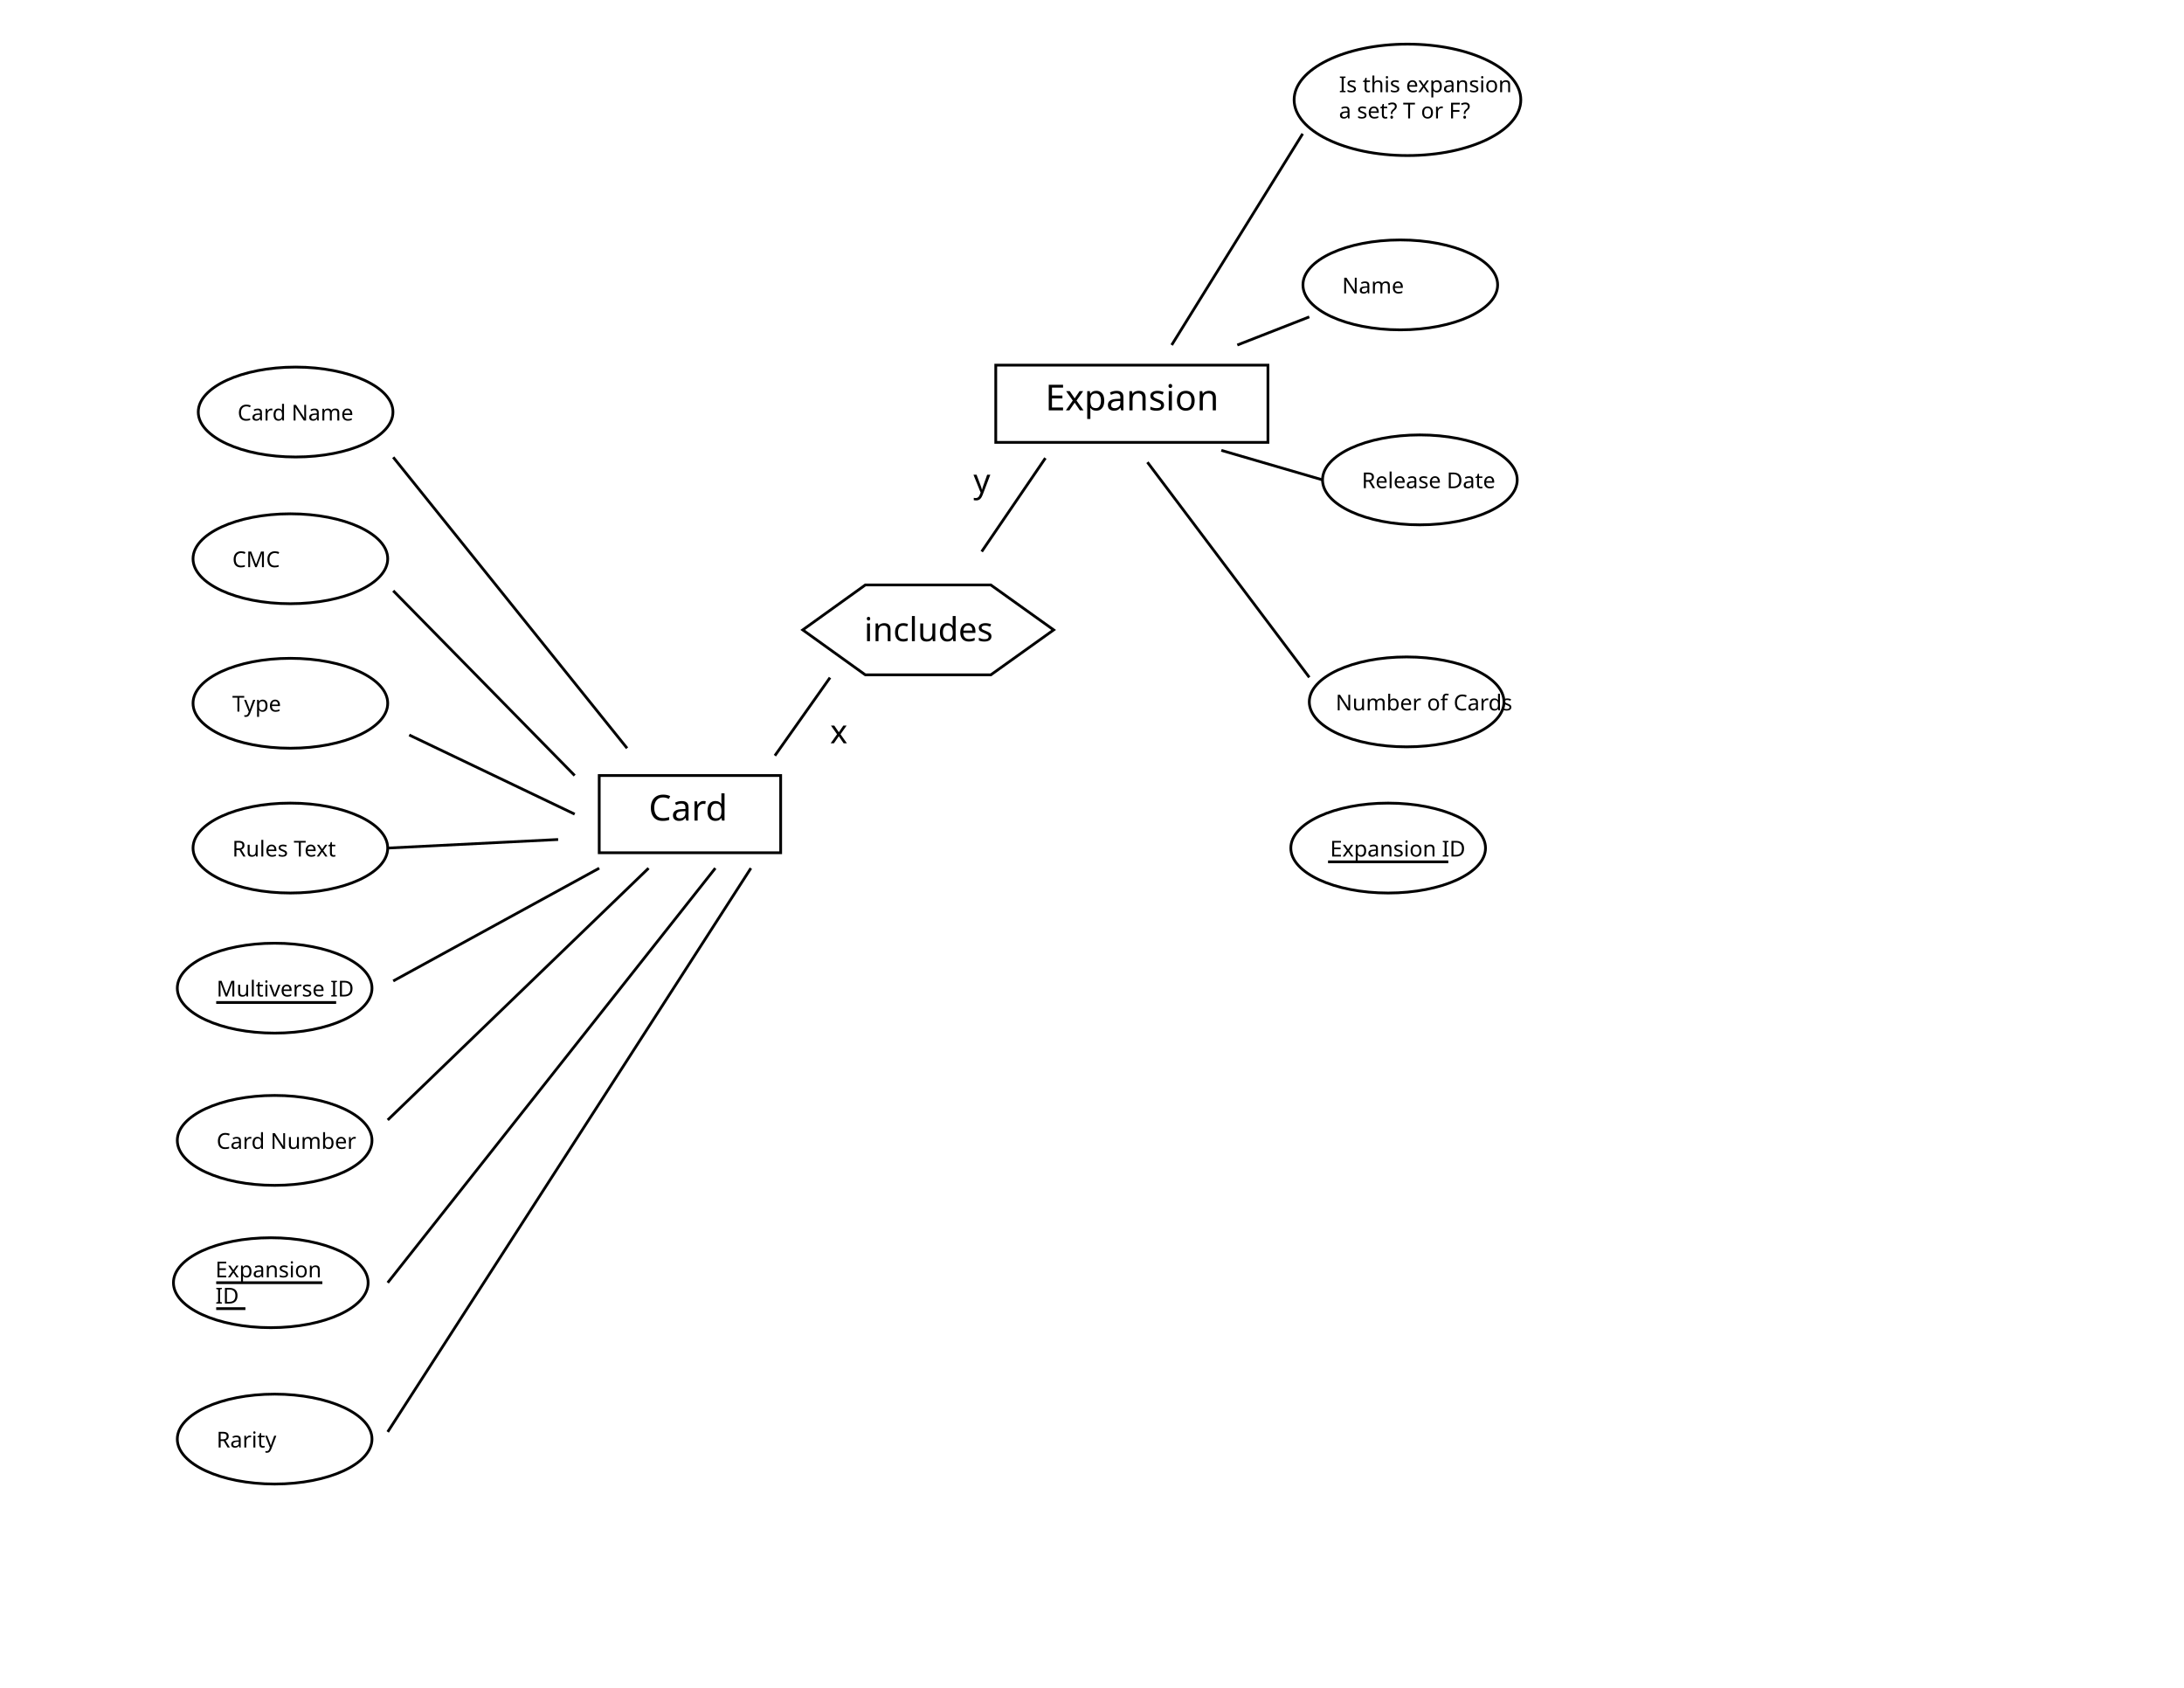
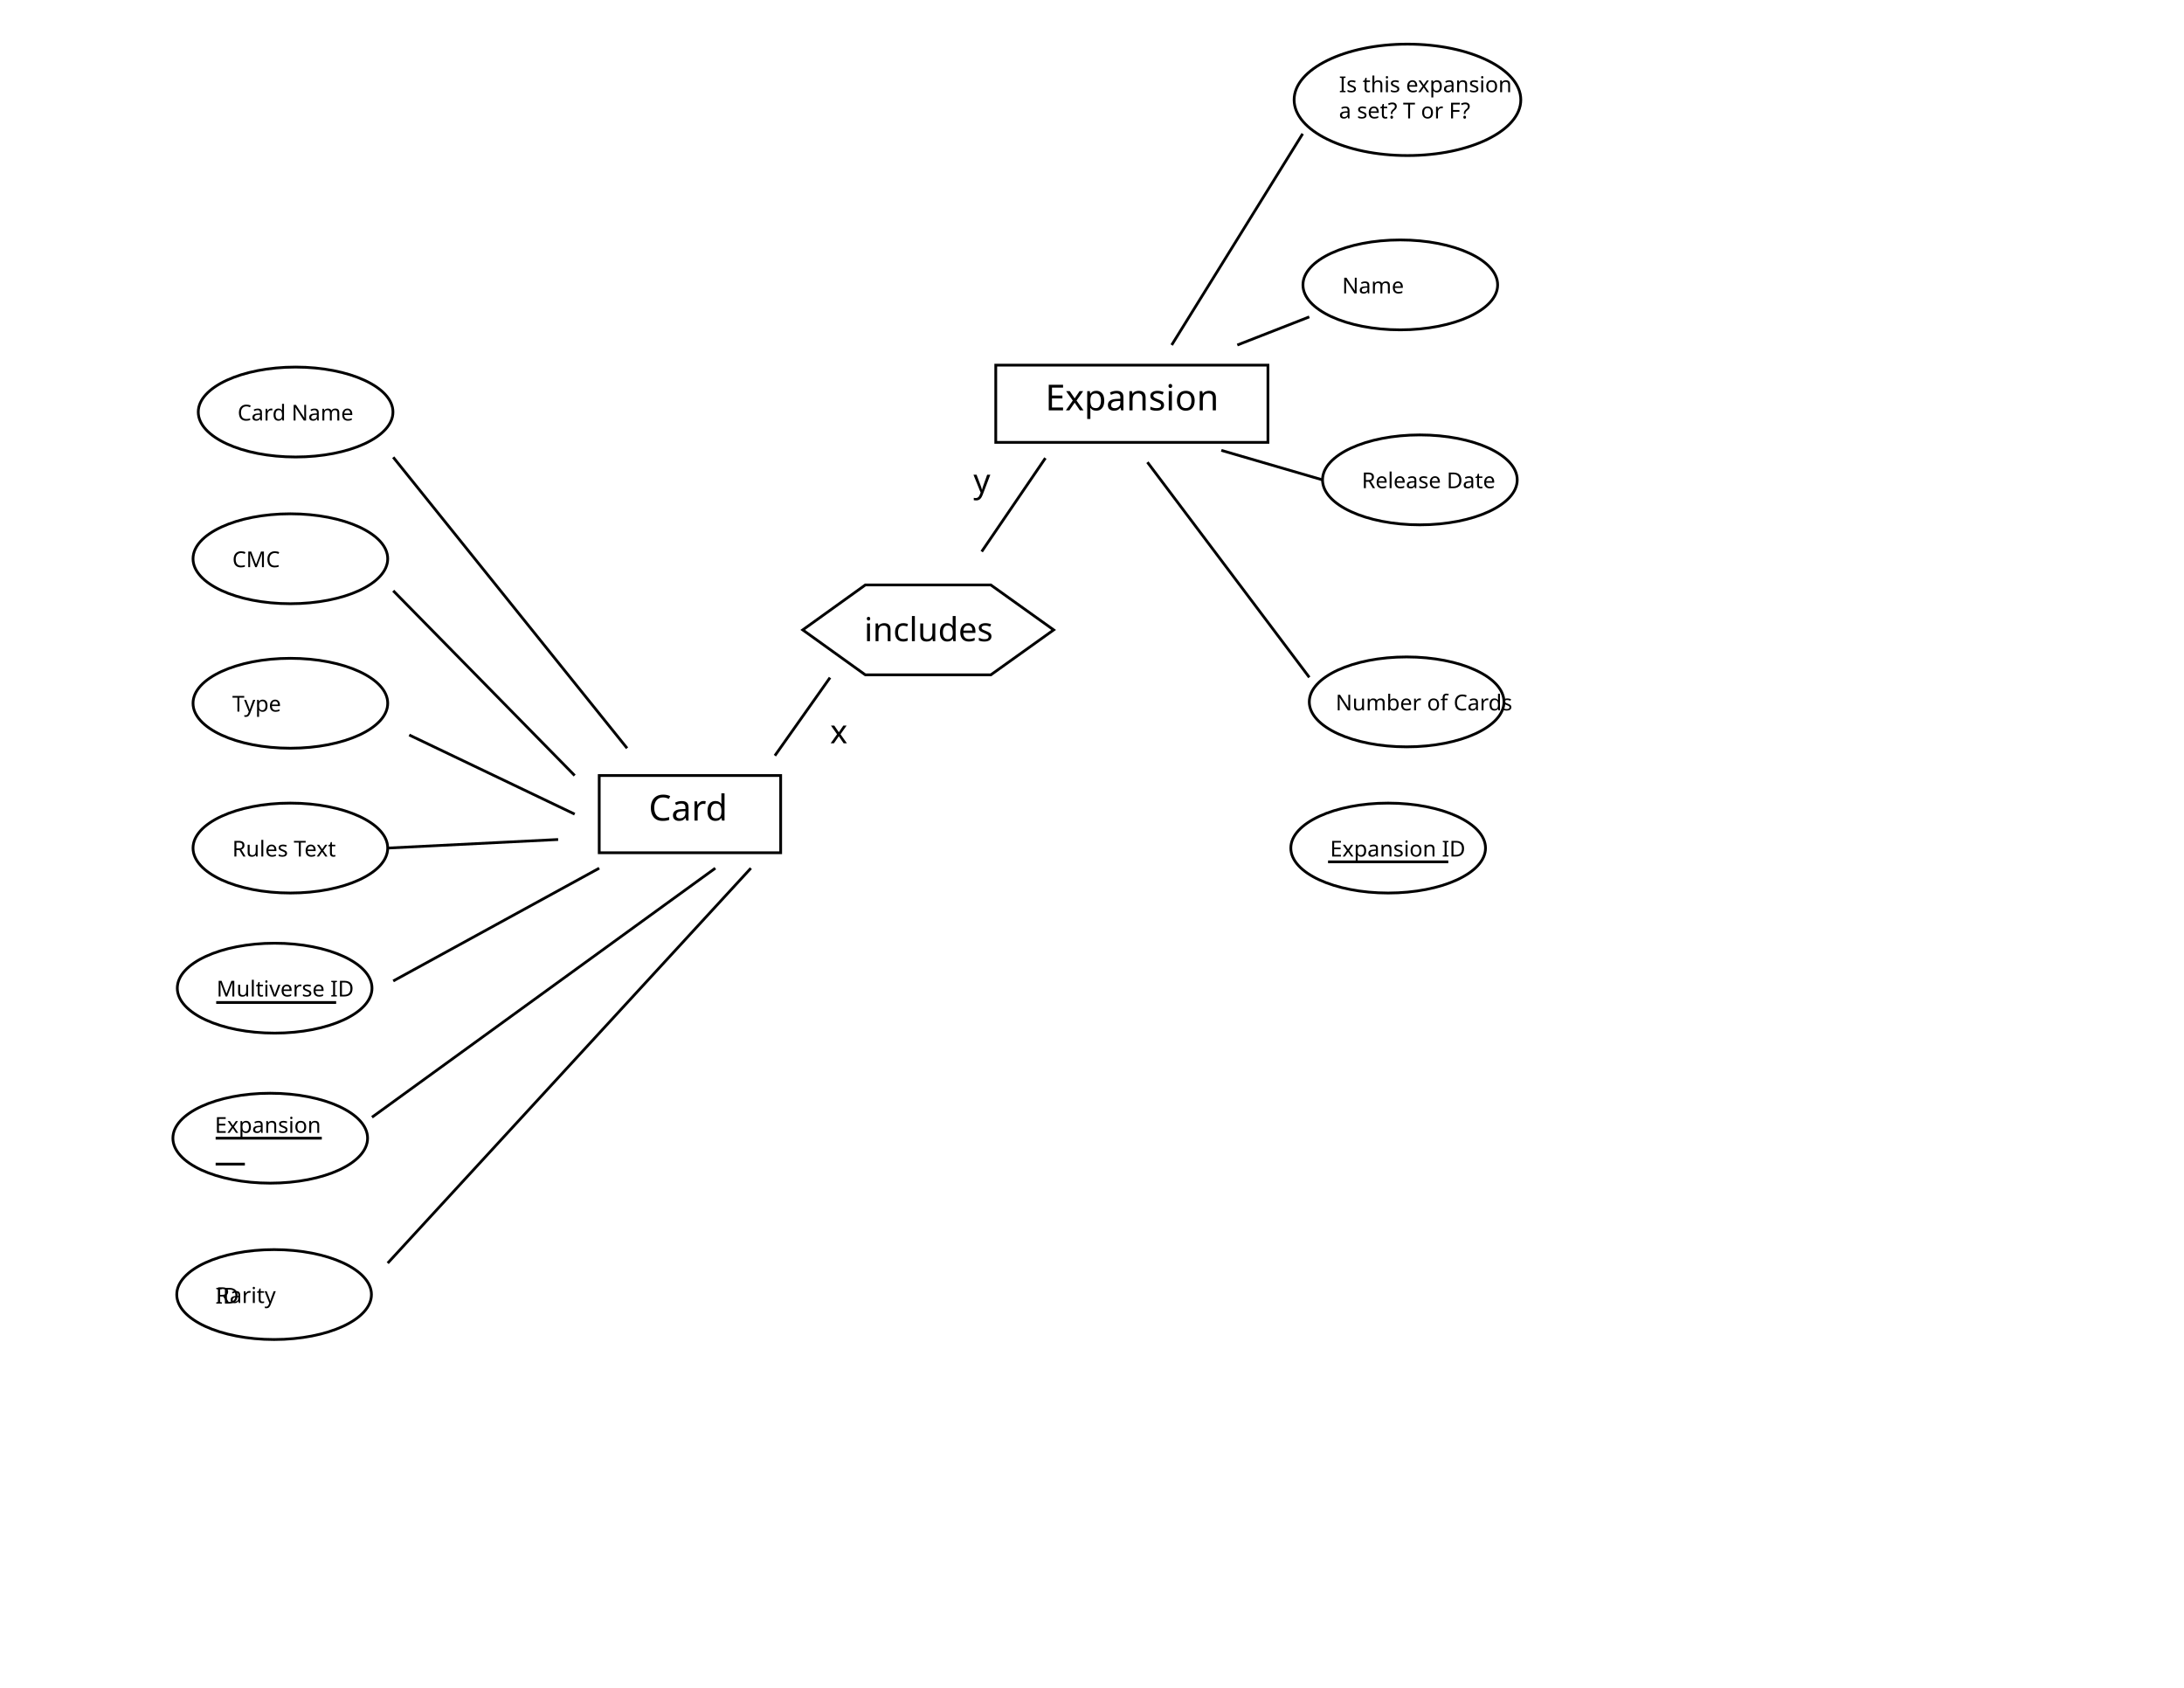
<svg xmlns="http://www.w3.org/2000/svg" version="1.1" id="Layer_1" x="0px" y="0px" viewBox="0 0 792 612" enable-background="new 0 0 792 612" xml:space="preserve">
  <rect x="217.3" y="281.2" fill="none" stroke="#000000" stroke-miterlimit="10" width="65.8" height="28" />
  <rect x="235.2" y="288.3" fill="none" width="74.2" height="26.5" />
  <text transform="matrix(1 0 0 1 235.2257 297.5322)" font-family="'ArialMT'" font-size="13.005">Card</text>
  <g>
    <ellipse fill="none" stroke="#000000" stroke-miterlimit="10" cx="107.2" cy="149.4" rx="35.3" ry="16.3" />
    <rect x="86.1" y="146.8" fill="none" width="79.4" height="28.4" />
    <text transform="matrix(1 0 0 1 86.1484 152.4771)" font-family="'ArialMT'" font-size="7.955">Card Name</text>
  </g>
  <g>
    <ellipse fill="none" stroke="#000000" stroke-miterlimit="10" cx="105.3" cy="202.6" rx="35.3" ry="16.3" />
    <rect x="84.2" y="200" fill="none" width="79.4" height="28.4" />
    <text transform="matrix(1 0 0 1 84.2379 205.6544)" font-family="'ArialMT'" font-size="7.955">CMC</text>
  </g>
  <g>
    <ellipse fill="none" stroke="#000000" stroke-miterlimit="10" cx="105.3" cy="255" rx="35.3" ry="16.3" />
    <rect x="84.2" y="252.4" fill="none" width="79.4" height="28.4" />
    <text transform="matrix(1 0 0 1 84.2378 258.0198)" font-family="'ArialMT'" font-size="7.955">Type</text>
  </g>
  <g>
-     <ellipse fill="none" stroke="#000000" stroke-miterlimit="10" cx="99.6" cy="521.8" rx="35.3" ry="16.3" />
-     <rect x="78.5" y="519.2" fill="none" width="79.4" height="28.4" />
-     <text transform="matrix(1 0 0 1 78.5269 524.8462)" font-family="'ArialMT'" font-size="7.955">Rarity</text>
+     <ellipse fill="none" stroke="#000000" stroke-miterlimit="10" cx="99.4" cy="469.4" rx="35.3" ry="16.3" />
+     <rect x="78.3" y="466.8" fill="none" width="79.4" height="28.4" />
+     <text transform="matrix(1 0 0 1 78.3269 472.4462)" font-family="'ArialMT'" font-size="7.955">Rarity</text>
  </g>
-   <ellipse fill="none" stroke="#000000" stroke-miterlimit="10" cx="98.2" cy="465.1" rx="35.3" ry="16.3" />
-   <rect x="78.1" y="457.5" fill="none" width="51.8" height="28.4" />
-   <text transform="matrix(1 0 0 1 78.1073 463.1565)" font-family="'ArialMT'" font-size="7.955">Expansion</text>
+   <ellipse fill="none" stroke="#000000" stroke-miterlimit="10" cx="98" cy="412.7" rx="35.3" ry="16.3" />
+   <rect x="77.9" y="405.1" fill="none" width="51.8" height="28.4" />
+   <text transform="matrix(1 0 0 1 77.9073 410.7565)" font-family="'ArialMT'" font-size="7.955">Expansion</text>
  <text transform="matrix(1 0 0 1 78.1073 472.6565)" font-family="'ArialMT'" font-size="7.955">ID</text>
-   <text transform="matrix(1 0 0 1 86.1073 472.6565)" font-family="'ArialMT'" font-size="7.955" letter-spacing="23"> </text>
-   <g>
-     <ellipse fill="none" stroke="#000000" stroke-miterlimit="10" cx="99.6" cy="413.5" rx="35.3" ry="16.3" />
-     <rect x="78.5" y="410.9" fill="none" width="79.4" height="28.4" />
-     <text transform="matrix(1 0 0 1 78.5269 416.5662)" font-family="'ArialMT'" font-size="7.955">Card Number</text>
-   </g>
+   <text transform="matrix(1 0 0 1 85.9073 420.2565)" font-family="'ArialMT'" font-size="7.955" letter-spacing="23"> </text>
  <g>
    <ellipse fill="none" stroke="#000000" stroke-miterlimit="10" cx="105.3" cy="307.5" rx="35.3" ry="16.3" />
    <rect x="84.2" y="304.9" fill="none" width="79.4" height="28.4" />
    <text transform="matrix(1 0 0 1 84.2379 310.5756)" font-family="'ArialMT'" font-size="7.955">Rules Text</text>
  </g>
  <rect x="361.1" y="132.4" fill="none" stroke="#000000" stroke-miterlimit="10" width="98.7" height="28" />
  <rect x="379.1" y="139.6" fill="none" width="74.2" height="26.5" />
  <text transform="matrix(1 0 0 1 379.0511 148.7954)" font-family="'ArialMT'" font-size="13.005">Expansion</text>
  <ellipse fill="none" stroke="#000000" stroke-miterlimit="10" cx="99.6" cy="358.3" rx="35.3" ry="16.3" />
  <rect x="78.5" y="355.7" fill="none" width="79.4" height="28.4" />
  <text transform="matrix(1 0 0 1 78.5269 361.3149)" font-family="'ArialMT'" font-size="7.955">Multiverse ID</text>
  <ellipse fill="none" stroke="#000000" stroke-miterlimit="10" cx="507.8" cy="103.3" rx="35.3" ry="16.3" />
  <rect x="486.7" y="100.7" fill="none" width="79.4" height="28.4" />
  <text transform="matrix(1 0 0 1 486.6978 106.378)" font-family="'ArialMT'" font-size="7.955">Name</text>
  <ellipse fill="none" stroke="#000000" stroke-miterlimit="10" cx="514.9" cy="174" rx="35.3" ry="16.3" />
  <rect x="493.8" y="171.4" fill="none" width="79.4" height="28.4" />
  <text transform="matrix(1 0 0 1 493.8277 177.0175)" font-family="'ArialMT'" font-size="7.955">Release Date</text>
  <ellipse fill="none" stroke="#000000" stroke-miterlimit="10" cx="510.4" cy="36.2" rx="41.1" ry="20.2" />
  <rect x="485.6" y="27.8" fill="none" width="79.4" height="28.4" />
  <text transform="matrix(1 0 0 1 485.5672 33.4318)" font-family="'ArialMT'" font-size="7.955">Is this expansion </text>
  <text transform="matrix(1 0 0 1 485.5672 42.9318)" font-family="'ArialMT'" font-size="7.955">a set? T or F?</text>
  <g>
    <ellipse fill="none" stroke="#000000" stroke-miterlimit="10" cx="510.1" cy="254.5" rx="35.3" ry="16.3" />
    <rect x="484.4" y="251.9" fill="none" width="79.4" height="28.4" />
    <text transform="matrix(1 0 0 1 484.3593 257.5824)" font-family="'ArialMT'" font-size="7.955">Number of Cards</text>
  </g>
  <line fill="none" stroke="#000000" stroke-miterlimit="10" x1="142.6" y1="165.8" x2="227.4" y2="271.3" />
  <line fill="none" stroke="#000000" stroke-miterlimit="10" x1="142.6" y1="214.2" x2="208.4" y2="281.2" />
  <line fill="none" stroke="#000000" stroke-miterlimit="10" x1="148.4" y1="266.5" x2="208.4" y2="295.2" />
  <line fill="none" stroke="#000000" stroke-miterlimit="10" x1="140.6" y1="307.5" x2="202.4" y2="304.4" />
  <line fill="none" stroke="#000000" stroke-miterlimit="10" x1="142.6" y1="355.7" x2="217.3" y2="314.8" />
-   <line fill="none" stroke="#000000" stroke-miterlimit="10" x1="140.6" y1="406.1" x2="235.2" y2="314.8" />
-   <line fill="none" stroke="#000000" stroke-miterlimit="10" x1="140.6" y1="465.1" x2="259.4" y2="314.8" />
-   <line fill="none" stroke="#000000" stroke-miterlimit="10" x1="140.6" y1="519.2" x2="272.3" y2="314.8" />
+   <line fill="none" stroke="#000000" stroke-miterlimit="10" x1="134.9" y1="405.1" x2="259.4" y2="314.8" />
+   <line fill="none" stroke="#000000" stroke-miterlimit="10" x1="140.6" y1="458" x2="272.3" y2="314.8" />
  <line fill="none" stroke="#000000" stroke-miterlimit="10" x1="78.4" y1="363.5" x2="121.9" y2="363.5" />
  <line fill="none" stroke="#000000" stroke-miterlimit="10" x1="472.4" y1="48.5" x2="424.9" y2="125.1" />
  <line fill="none" stroke="#000000" stroke-miterlimit="10" x1="448.7" y1="125.1" x2="474.8" y2="114.9" />
  <line fill="none" stroke="#000000" stroke-miterlimit="10" x1="442.9" y1="163.3" x2="479.6" y2="174" />
  <line fill="none" stroke="#000000" stroke-miterlimit="10" x1="416.1" y1="167.6" x2="474.8" y2="245.6" />
  <polygon fill="none" stroke="#000000" stroke-miterlimit="10" points="313.8,244.7 291.1,228.4 313.8,212.1 359.3,212.1   382.1,228.4 359.3,244.7 " />
  <rect x="313.4" y="224" fill="none" width="57.1" height="28.5" />
  <text transform="matrix(1 0 0 1 313.4069 232.496)" font-family="'ArialMT'" font-size="12">includes </text>
  <line fill="none" stroke="#000000" stroke-miterlimit="10" x1="379.1" y1="166.1" x2="356" y2="200" />
  <line fill="none" stroke="#000000" stroke-miterlimit="10" x1="301" y1="245.7" x2="281" y2="274" />
  <ellipse fill="none" stroke="#000000" stroke-miterlimit="10" cx="503.4" cy="307.5" rx="35.3" ry="16.3" />
  <rect x="482.3" y="304.9" fill="none" width="79.4" height="28.4" />
  <text transform="matrix(1 0 0 1 482.3343 310.5756)" font-family="'ArialMT'" font-size="7.955">Expansion ID</text>
  <line fill="none" stroke="#000000" stroke-miterlimit="10" x1="481.6" y1="312.5" x2="525.2" y2="312.5" />
  <rect x="301" y="261" fill="none" width="42" height="26" />
  <text transform="matrix(1 0 0 1 301 269.52)" font-family="'ArialMT'" font-size="12">x</text>
  <rect x="353" y="170.1" fill="none" width="42" height="26" />
  <text transform="matrix(1 0 0 1 353 178.575)" font-family="'ArialMT'" font-size="12">y</text>
-   <line fill="none" stroke="#000000" stroke-miterlimit="10" x1="78.4" y1="465.1" x2="116.9" y2="465.1" />
-   <line fill="none" stroke="#000000" stroke-miterlimit="10" x1="78.4" y1="474.5" x2="89" y2="474.5" />
+   <line fill="none" stroke="#000000" stroke-miterlimit="10" x1="78.2" y1="412.7" x2="116.7" y2="412.7" />
+   <line fill="none" stroke="#000000" stroke-miterlimit="10" x1="78.2" y1="422.1" x2="88.8" y2="422.1" />
</svg>
